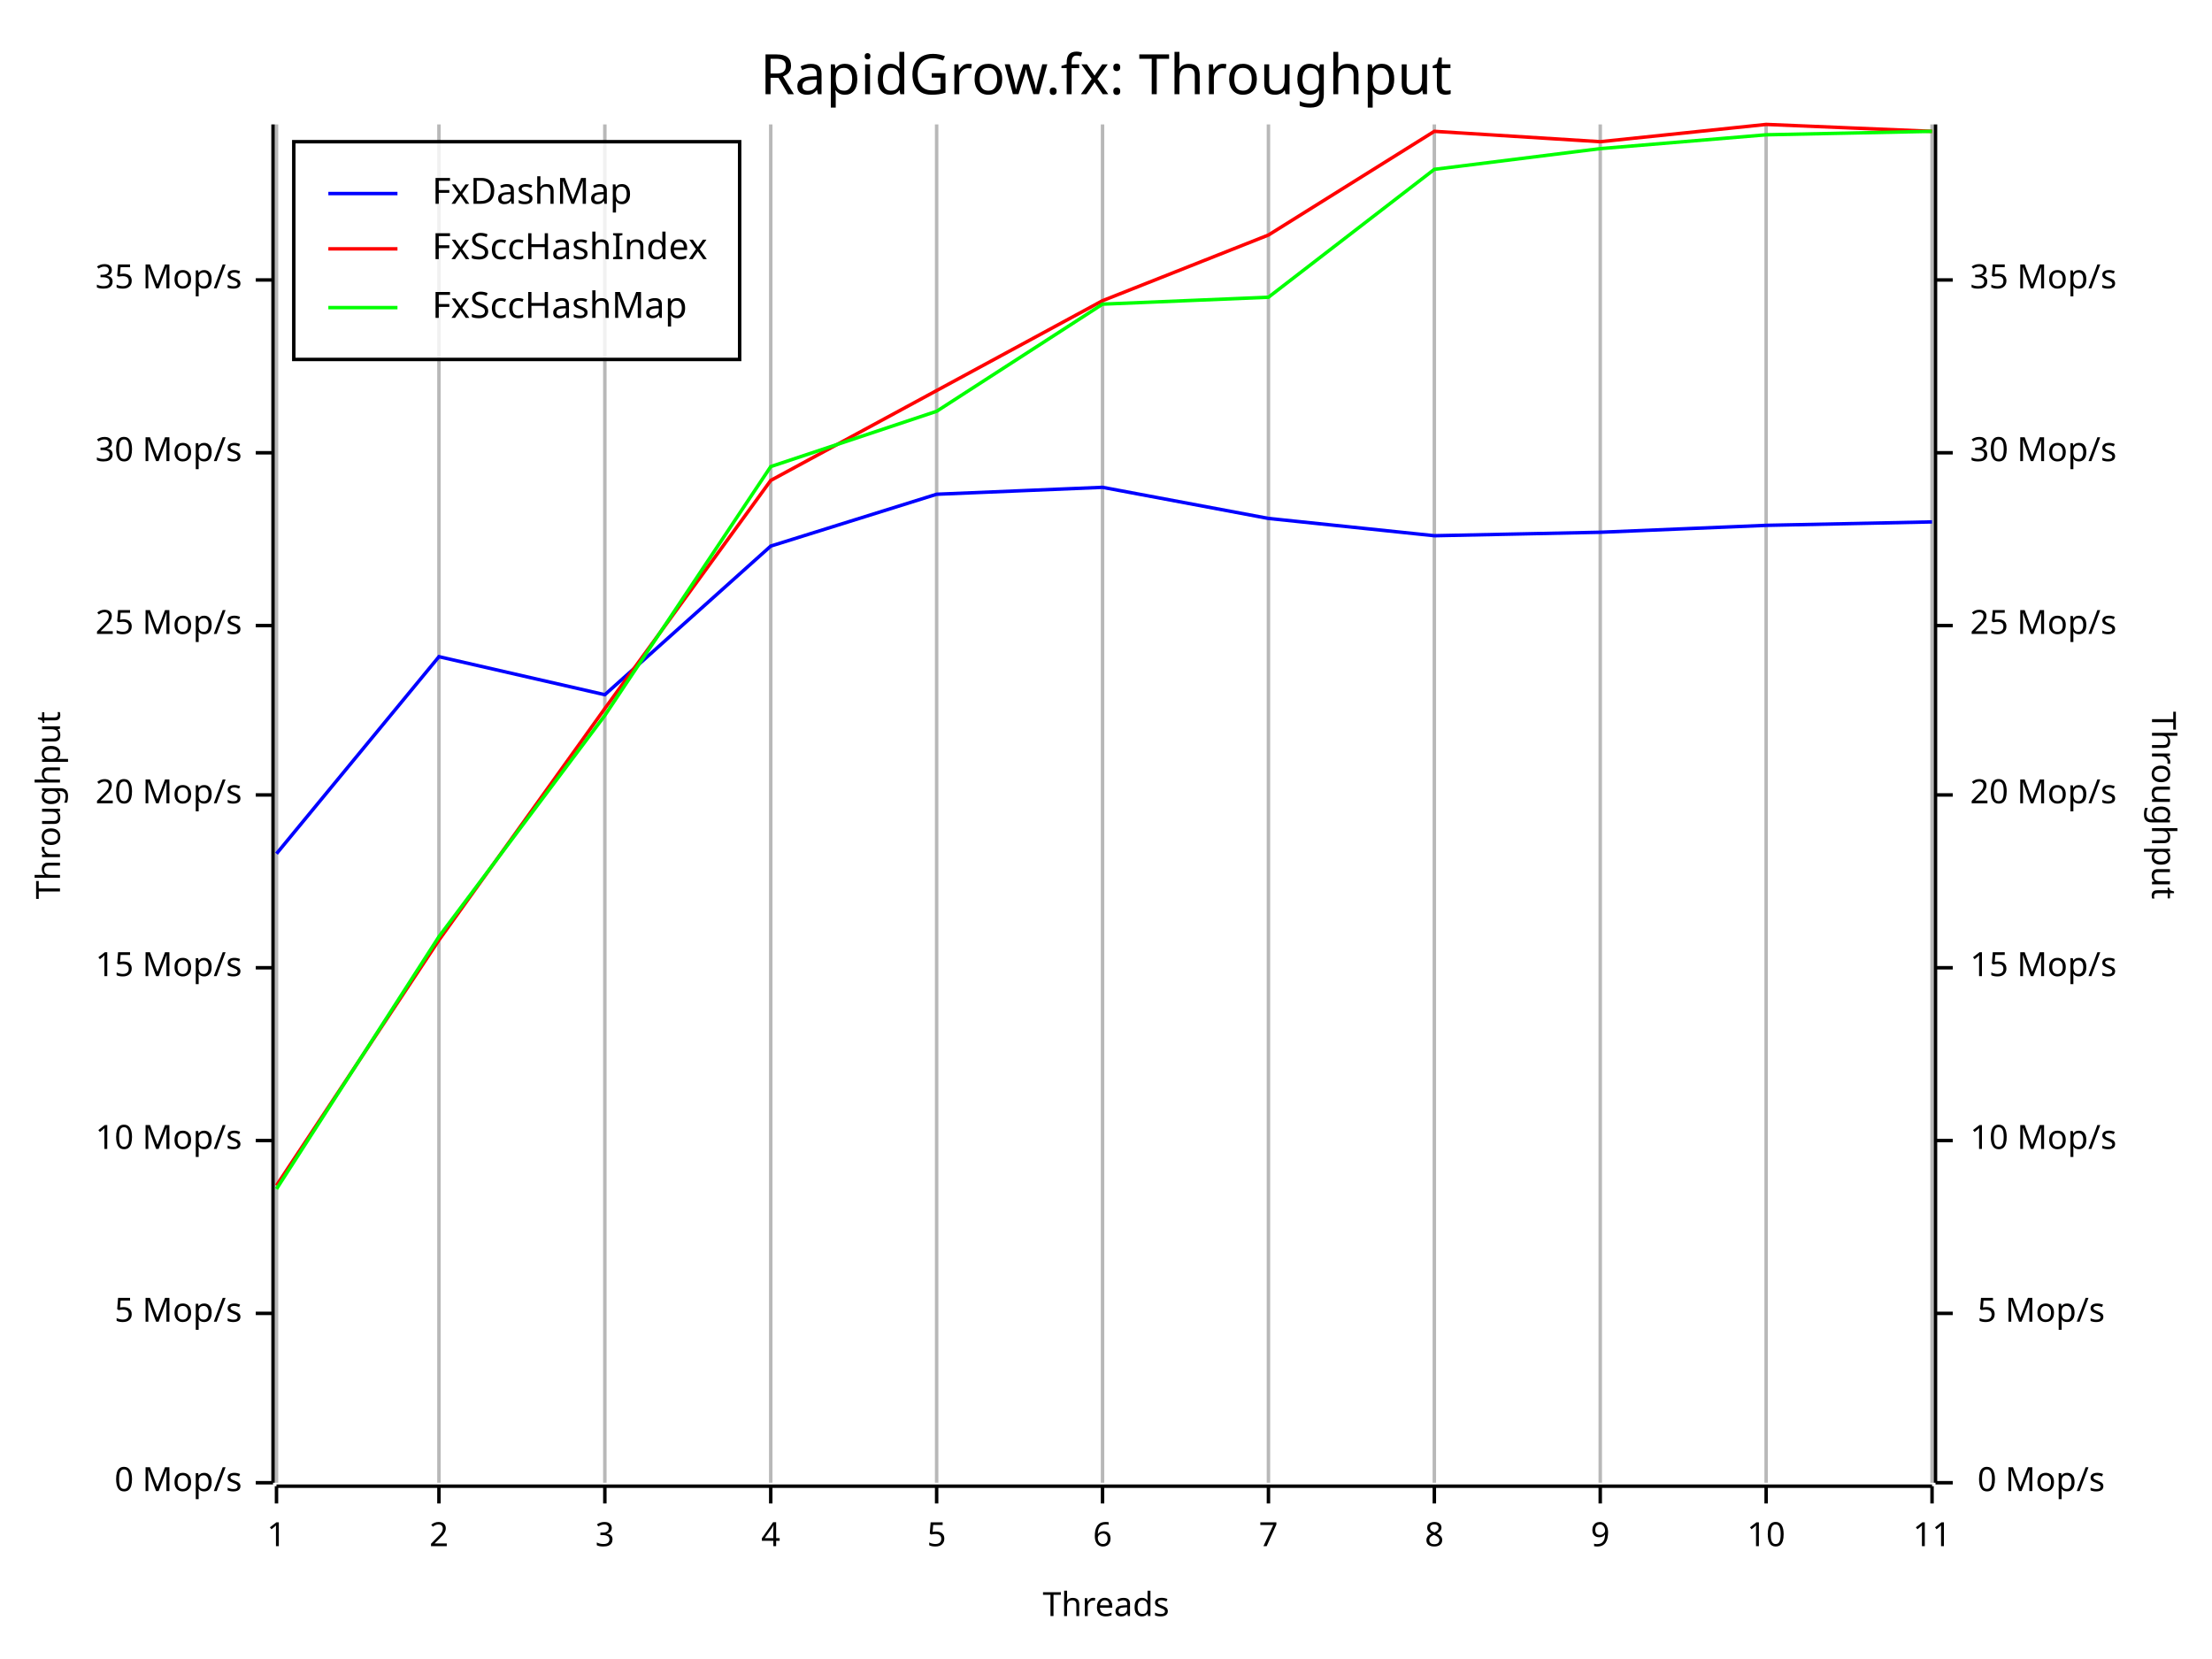
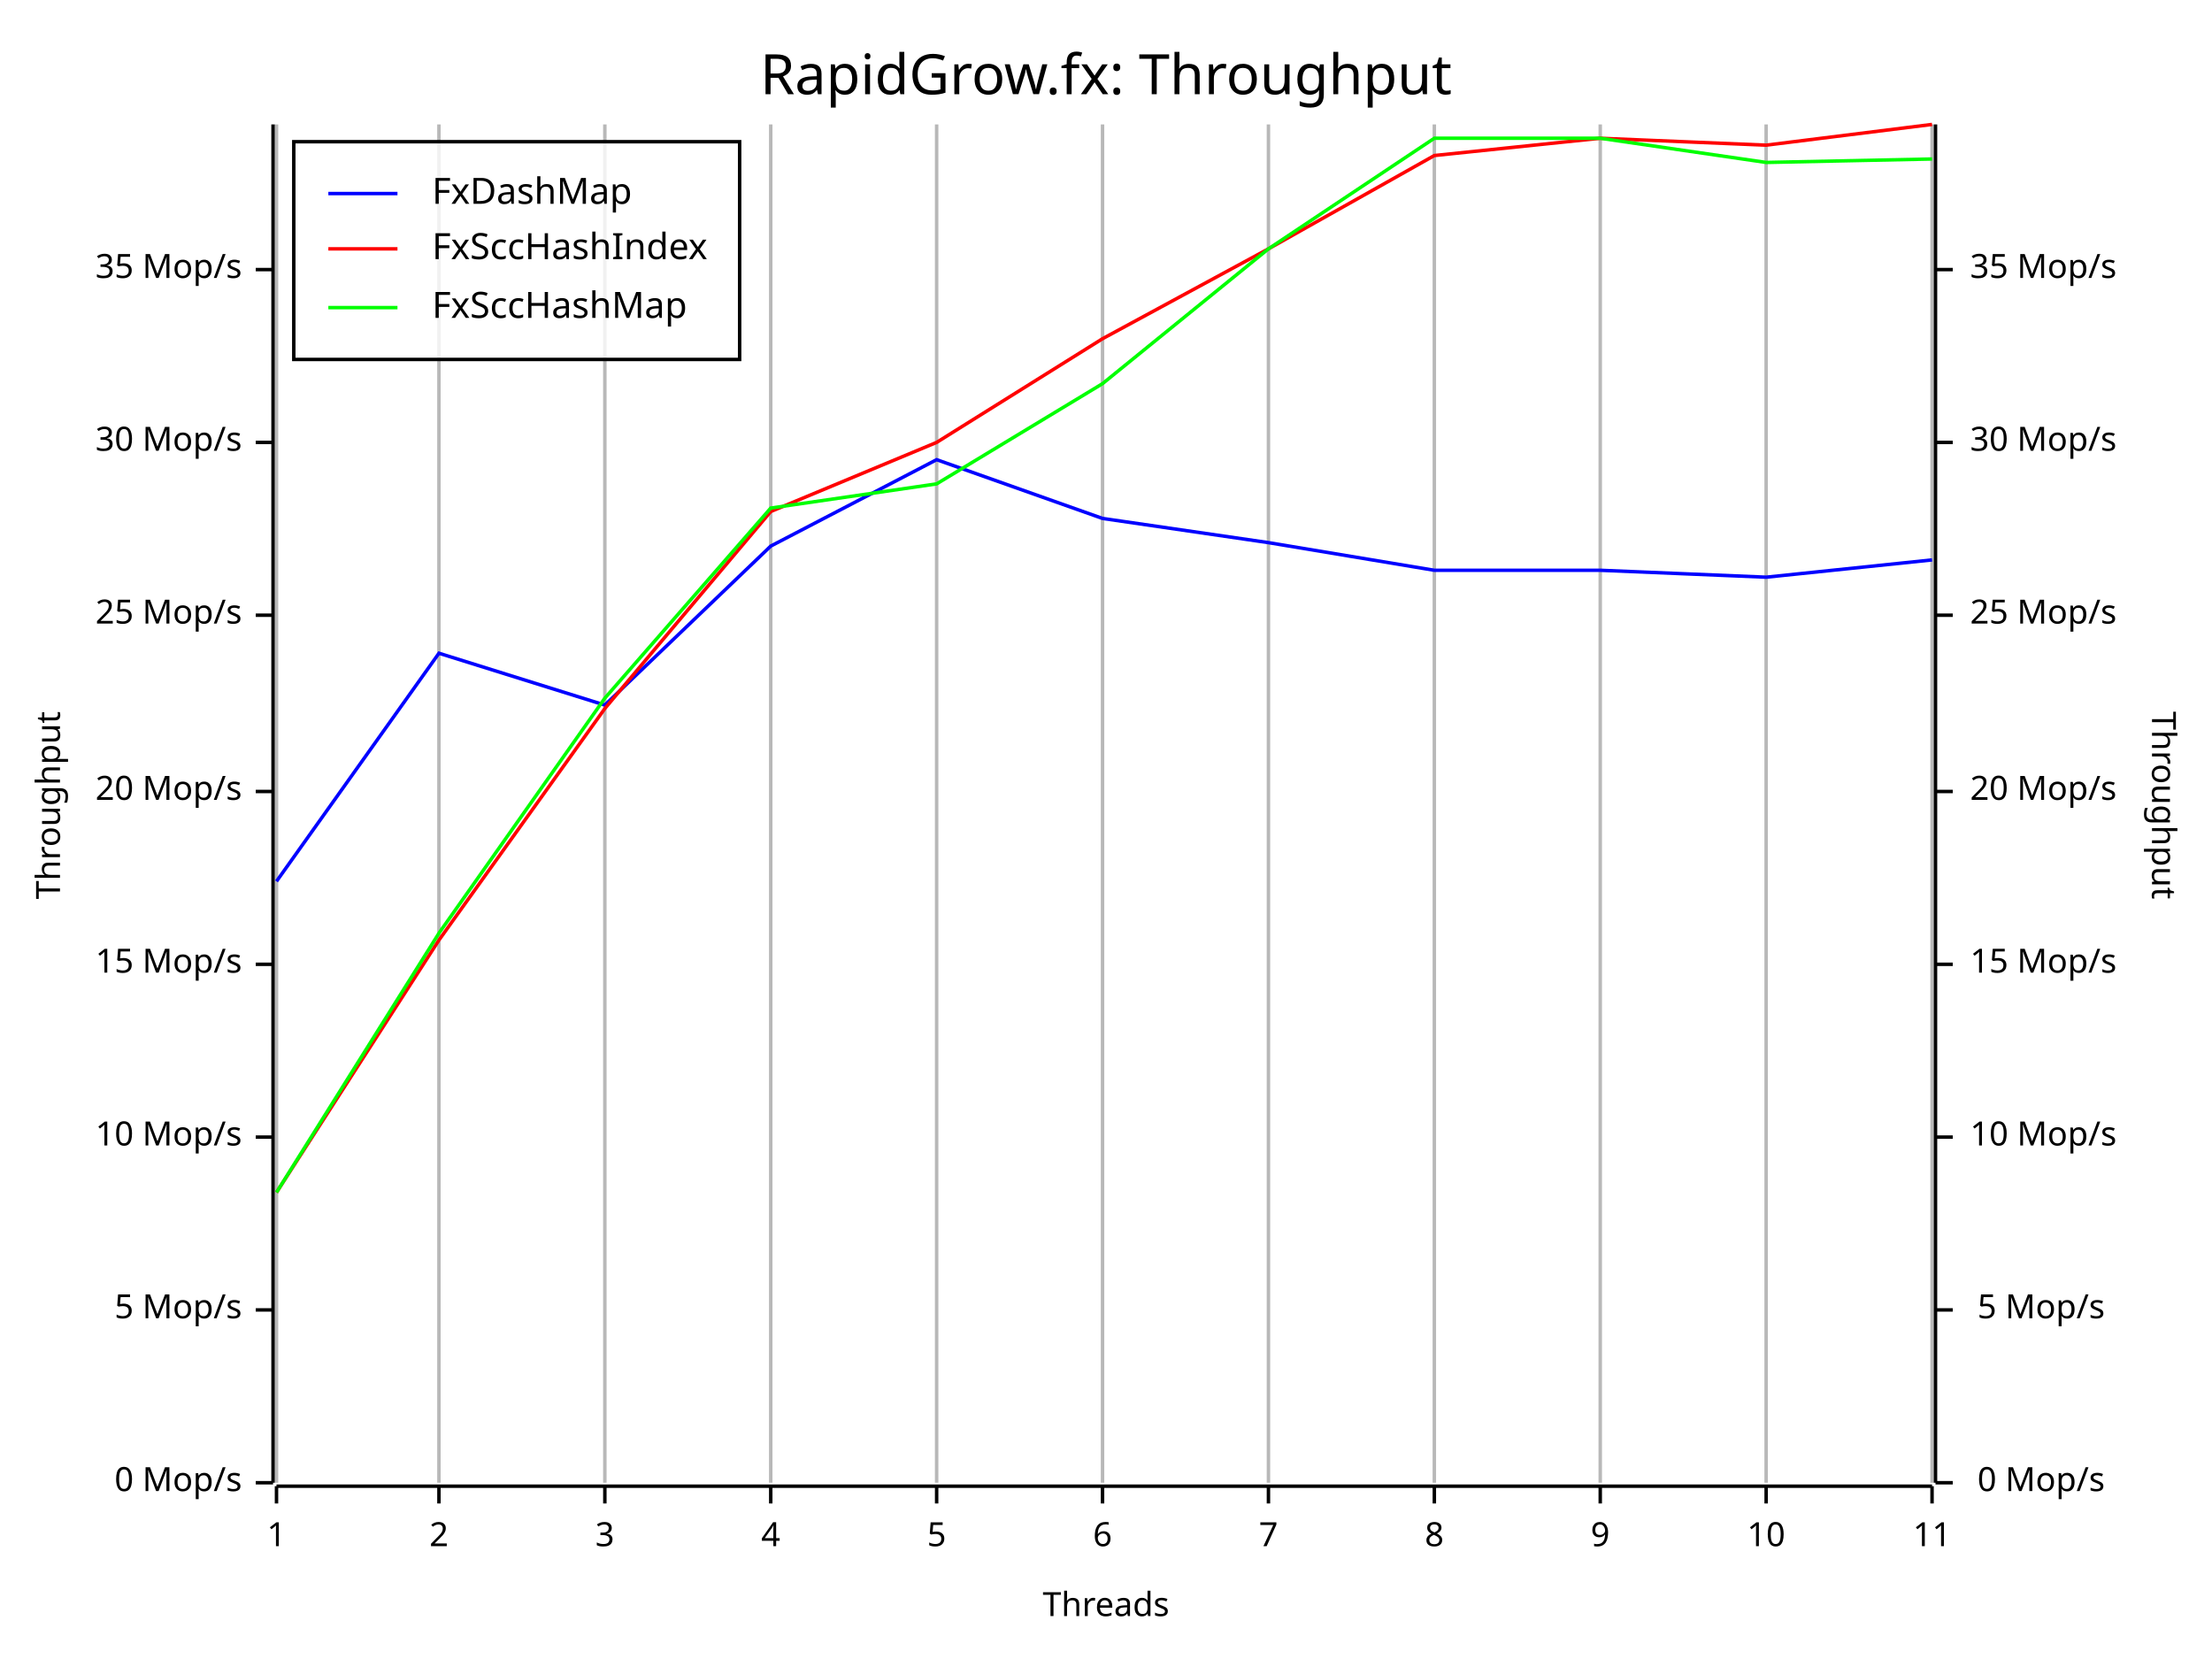
<svg xmlns="http://www.w3.org/2000/svg" width="640" height="480" viewBox="0 0 640 480">
  <rect x="0" y="0" width="640" height="480" opacity="1" fill="#FFFFFF" stroke="none" />
  <text x="320" y="15" dy="0.76em" text-anchor="middle" font-family="Fira Code" font-size="16.129" opacity="1" fill="#000000">
RapidGrow.fx: Throughput
</text>
  <line opacity="0.1" stroke="#000000" stroke-width="1" x1="80" y1="429" x2="80" y2="36" />
  <line opacity="0.1" stroke="#000000" stroke-width="1" x1="127" y1="429" x2="127" y2="36" />
  <line opacity="0.1" stroke="#000000" stroke-width="1" x1="175" y1="429" x2="175" y2="36" />
  <line opacity="0.1" stroke="#000000" stroke-width="1" x1="223" y1="429" x2="223" y2="36" />
  <line opacity="0.1" stroke="#000000" stroke-width="1" x1="271" y1="429" x2="271" y2="36" />
  <line opacity="0.1" stroke="#000000" stroke-width="1" x1="319" y1="429" x2="319" y2="36" />
  <line opacity="0.1" stroke="#000000" stroke-width="1" x1="367" y1="429" x2="367" y2="36" />
  <line opacity="0.1" stroke="#000000" stroke-width="1" x1="415" y1="429" x2="415" y2="36" />
  <line opacity="0.1" stroke="#000000" stroke-width="1" x1="463" y1="429" x2="463" y2="36" />
  <line opacity="0.1" stroke="#000000" stroke-width="1" x1="511" y1="429" x2="511" y2="36" />
  <line opacity="0.1" stroke="#000000" stroke-width="1" x1="559" y1="429" x2="559" y2="36" />
  <text x="10" y="233" dy="0.76em" text-anchor="middle" font-family="sans-serif" font-size="9.677" opacity="1" fill="#000000" transform="rotate(270, 10, 233)">
Throughput
</text>
  <text x="320" y="470" dy="-0.5ex" text-anchor="middle" font-family="sans-serif" font-size="9.677" opacity="1" fill="#000000">
Threads
</text>
  <text x="630" y="233" dy="0.76em" text-anchor="middle" font-family="sans-serif" font-size="9.677" opacity="1" fill="#000000" transform="rotate(90, 630, 233)">
Throughput
</text>
  <line opacity="0.2" stroke="#000000" stroke-width="1" x1="80" y1="429" x2="80" y2="36" />
  <line opacity="0.2" stroke="#000000" stroke-width="1" x1="127" y1="429" x2="127" y2="36" />
  <line opacity="0.2" stroke="#000000" stroke-width="1" x1="175" y1="429" x2="175" y2="36" />
  <line opacity="0.2" stroke="#000000" stroke-width="1" x1="223" y1="429" x2="223" y2="36" />
  <line opacity="0.2" stroke="#000000" stroke-width="1" x1="271" y1="429" x2="271" y2="36" />
  <line opacity="0.2" stroke="#000000" stroke-width="1" x1="319" y1="429" x2="319" y2="36" />
  <line opacity="0.2" stroke="#000000" stroke-width="1" x1="367" y1="429" x2="367" y2="36" />
  <line opacity="0.2" stroke="#000000" stroke-width="1" x1="415" y1="429" x2="415" y2="36" />
  <line opacity="0.2" stroke="#000000" stroke-width="1" x1="463" y1="429" x2="463" y2="36" />
  <line opacity="0.2" stroke="#000000" stroke-width="1" x1="511" y1="429" x2="511" y2="36" />
  <line opacity="0.2" stroke="#000000" stroke-width="1" x1="559" y1="429" x2="559" y2="36" />
  <polyline fill="none" opacity="1" stroke="#000000" stroke-width="1" points="79,36 79,429 " />
  <text x="70" y="429" dy="0.5ex" text-anchor="end" font-family="sans-serif" font-size="9.677" opacity="1" fill="#000000">
0 Mop/s
</text>
  <polyline fill="none" opacity="1" stroke="#000000" stroke-width="1" points="74,429 79,429 " />
-   <text x="70" y="380" dy="0.5ex" text-anchor="end" font-family="sans-serif" font-size="9.677" opacity="1" fill="#000000">
+   <text x="70" y="379" dy="0.5ex" text-anchor="end" font-family="sans-serif" font-size="9.677" opacity="1" fill="#000000">
5 Mop/s
</text>
-   <polyline fill="none" opacity="1" stroke="#000000" stroke-width="1" points="74,380 79,380 " />
-   <text x="70" y="330" dy="0.5ex" text-anchor="end" font-family="sans-serif" font-size="9.677" opacity="1" fill="#000000">
+   <polyline fill="none" opacity="1" stroke="#000000" stroke-width="1" points="74,379 79,379 " />
+   <text x="70" y="329" dy="0.5ex" text-anchor="end" font-family="sans-serif" font-size="9.677" opacity="1" fill="#000000">
10 Mop/s
</text>
-   <polyline fill="none" opacity="1" stroke="#000000" stroke-width="1" points="74,330 79,330 " />
-   <text x="70" y="280" dy="0.5ex" text-anchor="end" font-family="sans-serif" font-size="9.677" opacity="1" fill="#000000">
+   <polyline fill="none" opacity="1" stroke="#000000" stroke-width="1" points="74,329 79,329 " />
+   <text x="70" y="279" dy="0.5ex" text-anchor="end" font-family="sans-serif" font-size="9.677" opacity="1" fill="#000000">
15 Mop/s
</text>
-   <polyline fill="none" opacity="1" stroke="#000000" stroke-width="1" points="74,280 79,280 " />
-   <text x="70" y="230" dy="0.5ex" text-anchor="end" font-family="sans-serif" font-size="9.677" opacity="1" fill="#000000">
+   <polyline fill="none" opacity="1" stroke="#000000" stroke-width="1" points="74,279 79,279 " />
+   <text x="70" y="229" dy="0.5ex" text-anchor="end" font-family="sans-serif" font-size="9.677" opacity="1" fill="#000000">
20 Mop/s
</text>
-   <polyline fill="none" opacity="1" stroke="#000000" stroke-width="1" points="74,230 79,230 " />
-   <text x="70" y="181" dy="0.5ex" text-anchor="end" font-family="sans-serif" font-size="9.677" opacity="1" fill="#000000">
+   <polyline fill="none" opacity="1" stroke="#000000" stroke-width="1" points="74,229 79,229 " />
+   <text x="70" y="178" dy="0.5ex" text-anchor="end" font-family="sans-serif" font-size="9.677" opacity="1" fill="#000000">
25 Mop/s
</text>
-   <polyline fill="none" opacity="1" stroke="#000000" stroke-width="1" points="74,181 79,181 " />
-   <text x="70" y="131" dy="0.5ex" text-anchor="end" font-family="sans-serif" font-size="9.677" opacity="1" fill="#000000">
+   <polyline fill="none" opacity="1" stroke="#000000" stroke-width="1" points="74,178 79,178 " />
+   <text x="70" y="128" dy="0.5ex" text-anchor="end" font-family="sans-serif" font-size="9.677" opacity="1" fill="#000000">
30 Mop/s
</text>
-   <polyline fill="none" opacity="1" stroke="#000000" stroke-width="1" points="74,131 79,131 " />
-   <text x="70" y="81" dy="0.5ex" text-anchor="end" font-family="sans-serif" font-size="9.677" opacity="1" fill="#000000">
+   <polyline fill="none" opacity="1" stroke="#000000" stroke-width="1" points="74,128 79,128 " />
+   <text x="70" y="78" dy="0.5ex" text-anchor="end" font-family="sans-serif" font-size="9.677" opacity="1" fill="#000000">
35 Mop/s
</text>
-   <polyline fill="none" opacity="1" stroke="#000000" stroke-width="1" points="74,81 79,81 " />
+   <polyline fill="none" opacity="1" stroke="#000000" stroke-width="1" points="74,78 79,78 " />
  <polyline fill="none" opacity="1" stroke="#000000" stroke-width="1" points="80,430 559,430 " />
  <text x="80" y="440" dy="0.76em" text-anchor="middle" font-family="sans-serif" font-size="9.677" opacity="1" fill="#000000">
1
</text>
  <polyline fill="none" opacity="1" stroke="#000000" stroke-width="1" points="80,430 80,435 " />
  <text x="127" y="440" dy="0.76em" text-anchor="middle" font-family="sans-serif" font-size="9.677" opacity="1" fill="#000000">
2
</text>
  <polyline fill="none" opacity="1" stroke="#000000" stroke-width="1" points="127,430 127,435 " />
  <text x="175" y="440" dy="0.76em" text-anchor="middle" font-family="sans-serif" font-size="9.677" opacity="1" fill="#000000">
3
</text>
  <polyline fill="none" opacity="1" stroke="#000000" stroke-width="1" points="175,430 175,435 " />
  <text x="223" y="440" dy="0.76em" text-anchor="middle" font-family="sans-serif" font-size="9.677" opacity="1" fill="#000000">
4
</text>
  <polyline fill="none" opacity="1" stroke="#000000" stroke-width="1" points="223,430 223,435 " />
  <text x="271" y="440" dy="0.76em" text-anchor="middle" font-family="sans-serif" font-size="9.677" opacity="1" fill="#000000">
5
</text>
  <polyline fill="none" opacity="1" stroke="#000000" stroke-width="1" points="271,430 271,435 " />
  <text x="319" y="440" dy="0.76em" text-anchor="middle" font-family="sans-serif" font-size="9.677" opacity="1" fill="#000000">
6
</text>
  <polyline fill="none" opacity="1" stroke="#000000" stroke-width="1" points="319,430 319,435 " />
  <text x="367" y="440" dy="0.76em" text-anchor="middle" font-family="sans-serif" font-size="9.677" opacity="1" fill="#000000">
7
</text>
  <polyline fill="none" opacity="1" stroke="#000000" stroke-width="1" points="367,430 367,435 " />
  <text x="415" y="440" dy="0.76em" text-anchor="middle" font-family="sans-serif" font-size="9.677" opacity="1" fill="#000000">
8
</text>
  <polyline fill="none" opacity="1" stroke="#000000" stroke-width="1" points="415,430 415,435 " />
  <text x="463" y="440" dy="0.76em" text-anchor="middle" font-family="sans-serif" font-size="9.677" opacity="1" fill="#000000">
9
</text>
  <polyline fill="none" opacity="1" stroke="#000000" stroke-width="1" points="463,430 463,435 " />
  <text x="511" y="440" dy="0.76em" text-anchor="middle" font-family="sans-serif" font-size="9.677" opacity="1" fill="#000000">
10
</text>
  <polyline fill="none" opacity="1" stroke="#000000" stroke-width="1" points="511,430 511,435 " />
  <text x="559" y="440" dy="0.76em" text-anchor="middle" font-family="sans-serif" font-size="9.677" opacity="1" fill="#000000">
11
</text>
  <polyline fill="none" opacity="1" stroke="#000000" stroke-width="1" points="559,430 559,435 " />
  <polyline fill="none" opacity="1" stroke="#000000" stroke-width="1" points="560,36 560,429 " />
  <text x="609" y="429" dy="0.5ex" text-anchor="end" font-family="sans-serif" font-size="9.677" opacity="1" fill="#000000">
0 Mop/s
</text>
  <polyline fill="none" opacity="1" stroke="#000000" stroke-width="1" points="560,429 565,429 " />
-   <text x="609" y="380" dy="0.5ex" text-anchor="end" font-family="sans-serif" font-size="9.677" opacity="1" fill="#000000">
+   <text x="609" y="379" dy="0.5ex" text-anchor="end" font-family="sans-serif" font-size="9.677" opacity="1" fill="#000000">
5 Mop/s
</text>
-   <polyline fill="none" opacity="1" stroke="#000000" stroke-width="1" points="560,380 565,380 " />
-   <text x="570" y="330" dy="0.5ex" text-anchor="start" font-family="sans-serif" font-size="9.677" opacity="1" fill="#000000">
+   <polyline fill="none" opacity="1" stroke="#000000" stroke-width="1" points="560,379 565,379 " />
+   <text x="570" y="329" dy="0.5ex" text-anchor="start" font-family="sans-serif" font-size="9.677" opacity="1" fill="#000000">
10 Mop/s
</text>
-   <polyline fill="none" opacity="1" stroke="#000000" stroke-width="1" points="560,330 565,330 " />
-   <text x="570" y="280" dy="0.5ex" text-anchor="start" font-family="sans-serif" font-size="9.677" opacity="1" fill="#000000">
+   <polyline fill="none" opacity="1" stroke="#000000" stroke-width="1" points="560,329 565,329 " />
+   <text x="570" y="279" dy="0.5ex" text-anchor="start" font-family="sans-serif" font-size="9.677" opacity="1" fill="#000000">
15 Mop/s
</text>
-   <polyline fill="none" opacity="1" stroke="#000000" stroke-width="1" points="560,280 565,280 " />
-   <text x="570" y="230" dy="0.5ex" text-anchor="start" font-family="sans-serif" font-size="9.677" opacity="1" fill="#000000">
+   <polyline fill="none" opacity="1" stroke="#000000" stroke-width="1" points="560,279 565,279 " />
+   <text x="570" y="229" dy="0.5ex" text-anchor="start" font-family="sans-serif" font-size="9.677" opacity="1" fill="#000000">
20 Mop/s
</text>
-   <polyline fill="none" opacity="1" stroke="#000000" stroke-width="1" points="560,230 565,230 " />
-   <text x="570" y="181" dy="0.5ex" text-anchor="start" font-family="sans-serif" font-size="9.677" opacity="1" fill="#000000">
+   <polyline fill="none" opacity="1" stroke="#000000" stroke-width="1" points="560,229 565,229 " />
+   <text x="570" y="178" dy="0.5ex" text-anchor="start" font-family="sans-serif" font-size="9.677" opacity="1" fill="#000000">
25 Mop/s
</text>
-   <polyline fill="none" opacity="1" stroke="#000000" stroke-width="1" points="560,181 565,181 " />
-   <text x="570" y="131" dy="0.5ex" text-anchor="start" font-family="sans-serif" font-size="9.677" opacity="1" fill="#000000">
+   <polyline fill="none" opacity="1" stroke="#000000" stroke-width="1" points="560,178 565,178 " />
+   <text x="570" y="128" dy="0.5ex" text-anchor="start" font-family="sans-serif" font-size="9.677" opacity="1" fill="#000000">
30 Mop/s
</text>
-   <polyline fill="none" opacity="1" stroke="#000000" stroke-width="1" points="560,131 565,131 " />
-   <text x="570" y="81" dy="0.5ex" text-anchor="start" font-family="sans-serif" font-size="9.677" opacity="1" fill="#000000">
+   <polyline fill="none" opacity="1" stroke="#000000" stroke-width="1" points="560,128 565,128 " />
+   <text x="570" y="78" dy="0.5ex" text-anchor="start" font-family="sans-serif" font-size="9.677" opacity="1" fill="#000000">
35 Mop/s
</text>
-   <polyline fill="none" opacity="1" stroke="#000000" stroke-width="1" points="560,81 565,81 " />
-   <polyline fill="none" opacity="1" stroke="#0000FF" stroke-width="1" points="80,247 127,190 175,201 223,158 271,143 319,141 367,150 415,155 463,154 511,152 559,151 " />
-   <polyline fill="none" opacity="1" stroke="#FF0000" stroke-width="1" points="80,343 127,272 175,205 223,139 271,113 319,87 367,68 415,38 463,41 511,36 559,38 " />
-   <polyline fill="none" opacity="1" stroke="#00FF00" stroke-width="1" points="80,344 127,271 175,207 223,135 271,119 319,88 367,86 415,49 463,43 511,39 559,38 " />
+   <polyline fill="none" opacity="1" stroke="#000000" stroke-width="1" points="560,78 565,78 " />
+   <polyline fill="none" opacity="1" stroke="#0000FF" stroke-width="1" points="80,255 127,189 175,204 223,158 271,133 319,150 367,157 415,165 463,165 511,167 559,162 " />
+   <polyline fill="none" opacity="1" stroke="#FF0000" stroke-width="1" points="80,345 127,272 175,205 223,148 271,128 319,98 367,72 415,45 463,40 511,42 559,36 " />
+   <polyline fill="none" opacity="1" stroke="#00FF00" stroke-width="1" points="80,345 127,270 175,202 223,147 271,140 319,111 367,72 415,40 463,40 511,47 559,46 " />
  <rect x="85" y="41" width="129" height="63" opacity="0.8" fill="#FFFFFF" stroke="none" />
  <rect x="85" y="41" width="129" height="63" opacity="1" fill="none" stroke="#000000" />
  <text x="125" y="51" dy="0.76em" text-anchor="start" font-family="Fira Code" font-size="10.484" opacity="1" fill="#000000">
FxDashMap
</text>
  <text x="125" y="67" dy="0.76em" text-anchor="start" font-family="Fira Code" font-size="10.484" opacity="1" fill="#000000">
FxSccHashIndex
</text>
  <text x="125" y="84" dy="0.76em" text-anchor="start" font-family="Fira Code" font-size="10.484" opacity="1" fill="#000000">
FxSccHashMap
</text>
  <polyline fill="none" opacity="1" stroke="#0000FF" stroke-width="1" points="95,56 115,56 " />
  <polyline fill="none" opacity="1" stroke="#FF0000" stroke-width="1" points="95,72 115,72 " />
  <polyline fill="none" opacity="1" stroke="#00FF00" stroke-width="1" points="95,89 115,89 " />
</svg>
